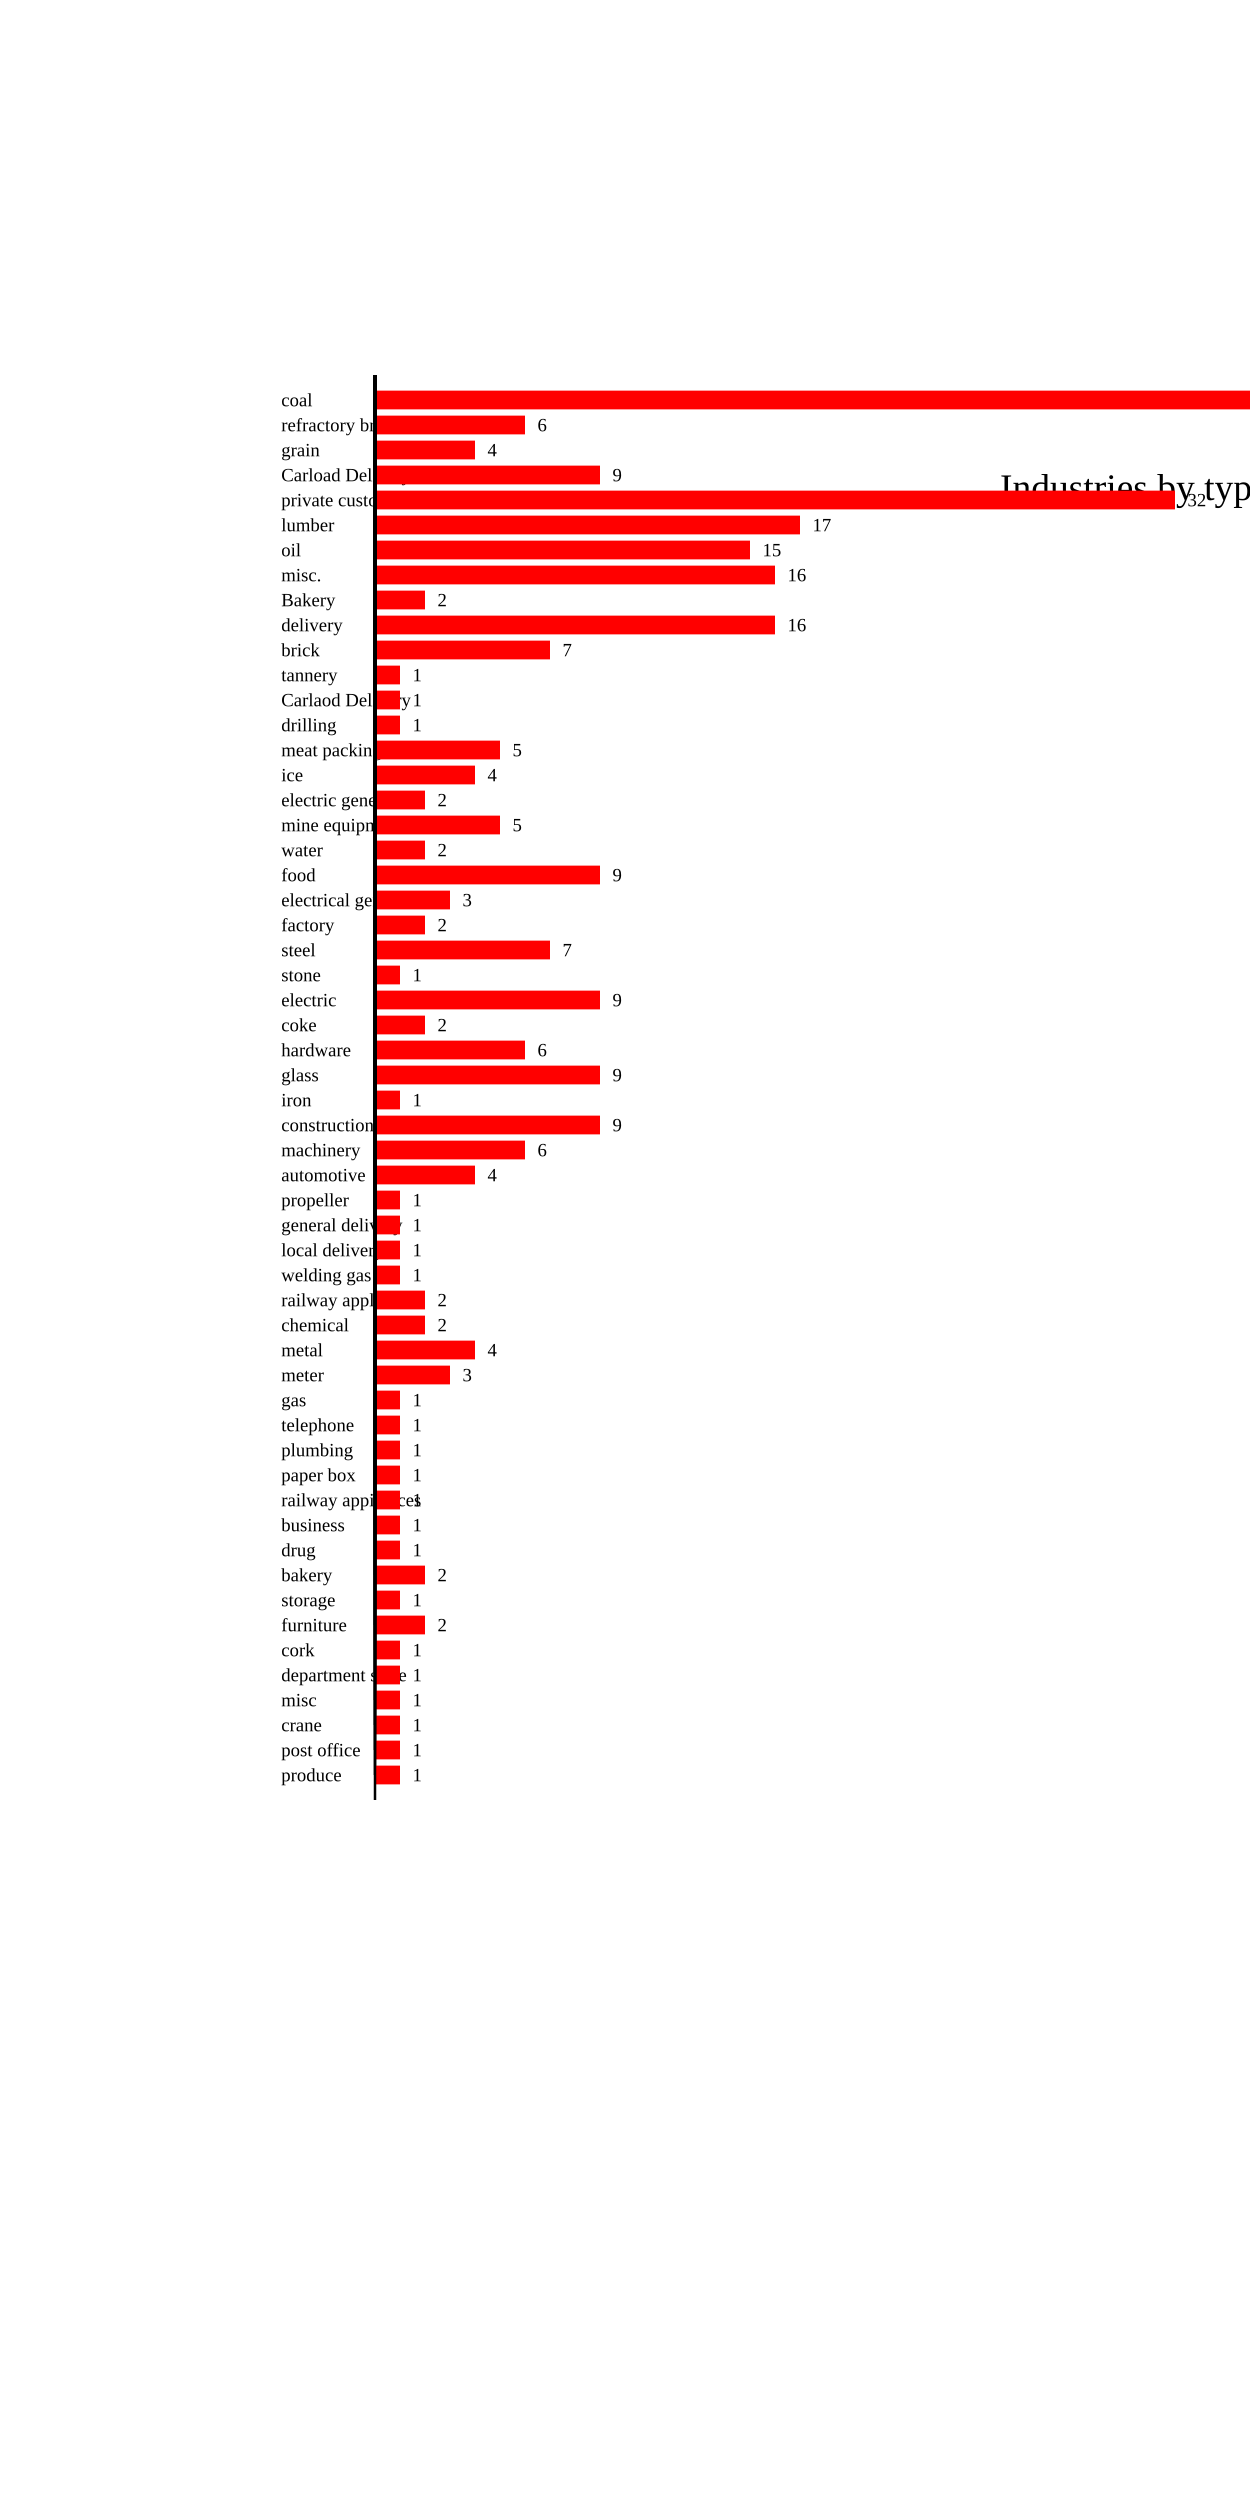
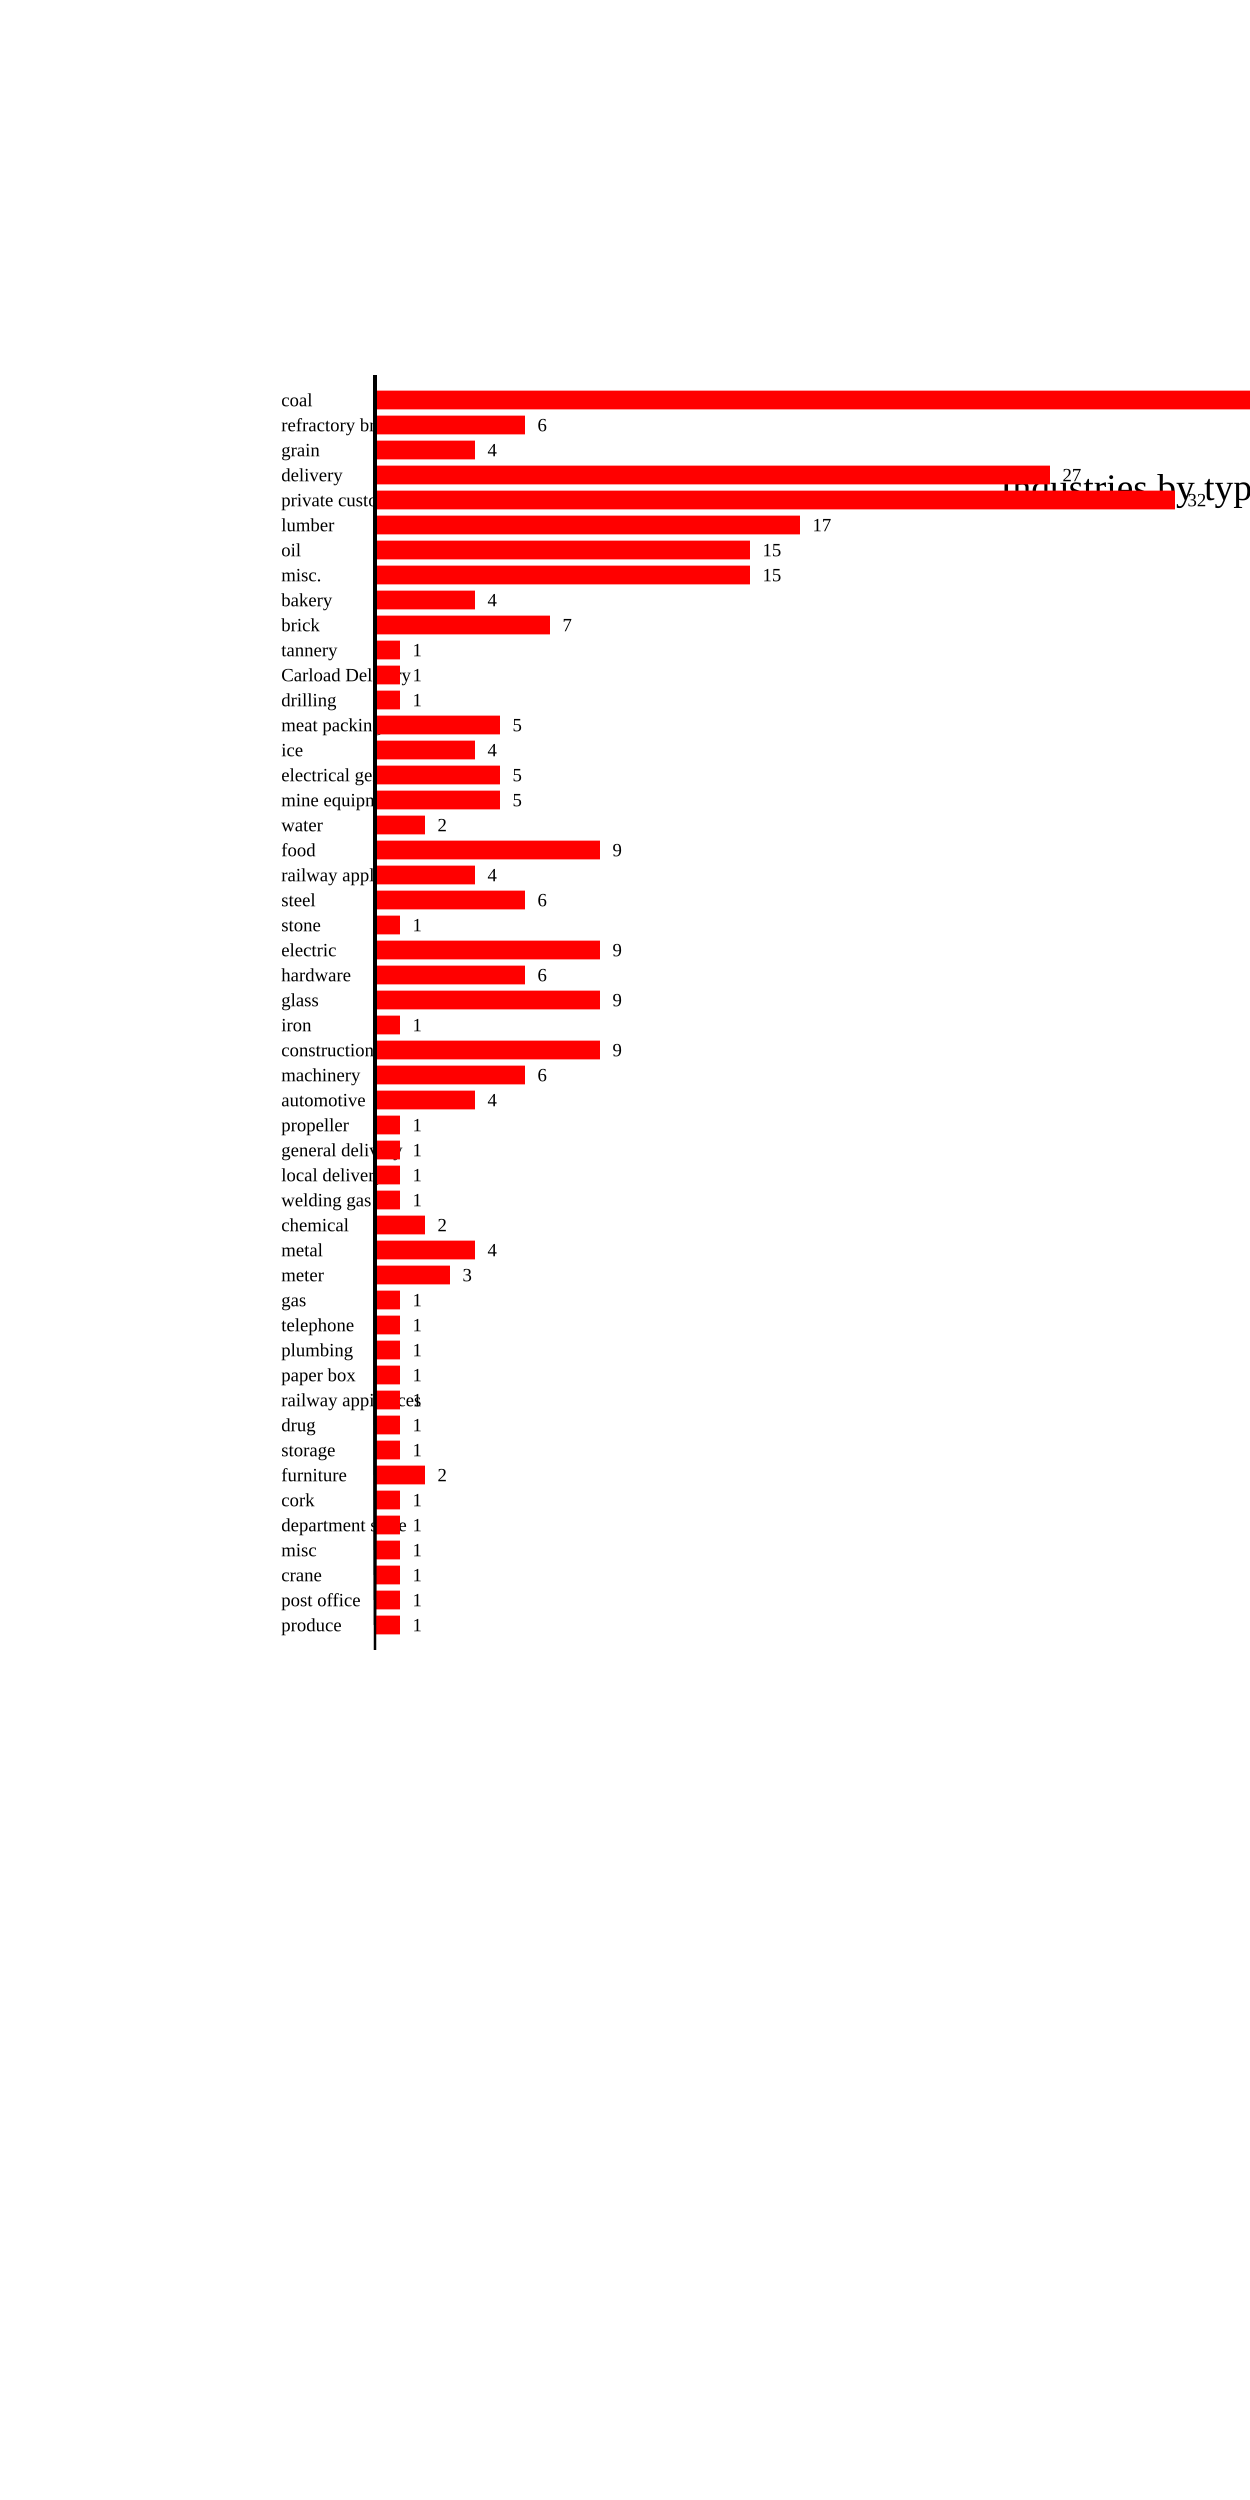
<svg xmlns="http://www.w3.org/2000/svg" viewBox="0 0 1000 2000">
  <g alignment-baseline="baseline" />
  <g transform="translate(300,300)">
    <g>
      <text x="500" y="100" font-size="30px" fill="black">Industries by type</text>
    </g>
    <g>
      <g>
        <text x="-75" y="25" font-size="15px" fill="black">coal</text>
-         <line x1="0" y1="20" x2="4040" y2="20" stroke="red" stroke-width="15" />
-         <text x="4050" y="25" font-size="15px" fill="black">202</text>
+         <line x1="0" y1="20" x2="4100" y2="20" stroke="red" stroke-width="15" />
+         <text x="4110" y="25" font-size="15px" fill="black">205</text>
        <line x1="0" y1="0" x2="0" y2="40" stroke="black" stroke-width="2" />
      </g>
      <g>
        <text x="-75" y="45" font-size="15px" fill="black">refractory brick</text>
        <line x1="0" y1="40" x2="120" y2="40" stroke="red" stroke-width="15" />
        <text x="130" y="45" font-size="15px" fill="black">6</text>
        <line x1="0" y1="0" x2="0" y2="60" stroke="black" stroke-width="2" />
      </g>
      <g>
        <text x="-75" y="65" font-size="15px" fill="black">grain</text>
        <line x1="0" y1="60" x2="80" y2="60" stroke="red" stroke-width="15" />
        <text x="90" y="65" font-size="15px" fill="black">4</text>
        <line x1="0" y1="0" x2="0" y2="80" stroke="black" stroke-width="2" />
      </g>
      <g>
-         <text x="-75" y="85" font-size="15px" fill="black">Carload Delivery</text>
-         <line x1="0" y1="80" x2="180" y2="80" stroke="red" stroke-width="15" />
-         <text x="190" y="85" font-size="15px" fill="black">9</text>
+         <text x="-75" y="85" font-size="15px" fill="black">delivery</text>
+         <line x1="0" y1="80" x2="540" y2="80" stroke="red" stroke-width="15" />
+         <text x="550" y="85" font-size="15px" fill="black">27</text>
        <line x1="0" y1="0" x2="0" y2="100" stroke="black" stroke-width="2" />
      </g>
      <g>
        <text x="-75" y="105" font-size="15px" fill="black">private customer</text>
        <line x1="0" y1="100" x2="640" y2="100" stroke="red" stroke-width="15" />
        <text x="650" y="105" font-size="15px" fill="black">32</text>
        <line x1="0" y1="0" x2="0" y2="120" stroke="black" stroke-width="2" />
      </g>
      <g>
        <text x="-75" y="125" font-size="15px" fill="black">lumber</text>
        <line x1="0" y1="120" x2="340" y2="120" stroke="red" stroke-width="15" />
        <text x="350" y="125" font-size="15px" fill="black">17</text>
        <line x1="0" y1="0" x2="0" y2="140" stroke="black" stroke-width="2" />
      </g>
      <g>
        <text x="-75" y="145" font-size="15px" fill="black">oil</text>
        <line x1="0" y1="140" x2="300" y2="140" stroke="red" stroke-width="15" />
        <text x="310" y="145" font-size="15px" fill="black">15</text>
        <line x1="0" y1="0" x2="0" y2="160" stroke="black" stroke-width="2" />
      </g>
      <g>
        <text x="-75" y="165" font-size="15px" fill="black">misc.</text>
-         <line x1="0" y1="160" x2="320" y2="160" stroke="red" stroke-width="15" />
-         <text x="330" y="165" font-size="15px" fill="black">16</text>
+         <line x1="0" y1="160" x2="300" y2="160" stroke="red" stroke-width="15" />
+         <text x="310" y="165" font-size="15px" fill="black">15</text>
        <line x1="0" y1="0" x2="0" y2="180" stroke="black" stroke-width="2" />
      </g>
      <g>
-         <text x="-75" y="185" font-size="15px" fill="black">Bakery</text>
-         <line x1="0" y1="180" x2="40" y2="180" stroke="red" stroke-width="15" />
-         <text x="50" y="185" font-size="15px" fill="black">2</text>
+         <text x="-75" y="185" font-size="15px" fill="black">bakery</text>
+         <line x1="0" y1="180" x2="80" y2="180" stroke="red" stroke-width="15" />
+         <text x="90" y="185" font-size="15px" fill="black">4</text>
        <line x1="0" y1="0" x2="0" y2="200" stroke="black" stroke-width="2" />
      </g>
      <g>
-         <text x="-75" y="205" font-size="15px" fill="black">delivery</text>
-         <line x1="0" y1="200" x2="320" y2="200" stroke="red" stroke-width="15" />
-         <text x="330" y="205" font-size="15px" fill="black">16</text>
+         <text x="-75" y="205" font-size="15px" fill="black">brick</text>
+         <line x1="0" y1="200" x2="140" y2="200" stroke="red" stroke-width="15" />
+         <text x="150" y="205" font-size="15px" fill="black">7</text>
        <line x1="0" y1="0" x2="0" y2="220" stroke="black" stroke-width="2" />
      </g>
      <g>
-         <text x="-75" y="225" font-size="15px" fill="black">brick</text>
-         <line x1="0" y1="220" x2="140" y2="220" stroke="red" stroke-width="15" />
-         <text x="150" y="225" font-size="15px" fill="black">7</text>
+         <text x="-75" y="225" font-size="15px" fill="black">tannery</text>
+         <line x1="0" y1="220" x2="20" y2="220" stroke="red" stroke-width="15" />
+         <text x="30" y="225" font-size="15px" fill="black">1</text>
        <line x1="0" y1="0" x2="0" y2="240" stroke="black" stroke-width="2" />
      </g>
      <g>
-         <text x="-75" y="245" font-size="15px" fill="black">tannery</text>
+         <text x="-75" y="245" font-size="15px" fill="black">Carload Delivery</text>
        <line x1="0" y1="240" x2="20" y2="240" stroke="red" stroke-width="15" />
        <text x="30" y="245" font-size="15px" fill="black">1</text>
        <line x1="0" y1="0" x2="0" y2="260" stroke="black" stroke-width="2" />
      </g>
      <g>
-         <text x="-75" y="265" font-size="15px" fill="black">Carlaod Delivery</text>
+         <text x="-75" y="265" font-size="15px" fill="black">drilling</text>
        <line x1="0" y1="260" x2="20" y2="260" stroke="red" stroke-width="15" />
        <text x="30" y="265" font-size="15px" fill="black">1</text>
        <line x1="0" y1="0" x2="0" y2="280" stroke="black" stroke-width="2" />
      </g>
      <g>
-         <text x="-75" y="285" font-size="15px" fill="black">drilling</text>
-         <line x1="0" y1="280" x2="20" y2="280" stroke="red" stroke-width="15" />
-         <text x="30" y="285" font-size="15px" fill="black">1</text>
+         <text x="-75" y="285" font-size="15px" fill="black">meat packing</text>
+         <line x1="0" y1="280" x2="100" y2="280" stroke="red" stroke-width="15" />
+         <text x="110" y="285" font-size="15px" fill="black">5</text>
        <line x1="0" y1="0" x2="0" y2="300" stroke="black" stroke-width="2" />
      </g>
      <g>
-         <text x="-75" y="305" font-size="15px" fill="black">meat packing</text>
-         <line x1="0" y1="300" x2="100" y2="300" stroke="red" stroke-width="15" />
-         <text x="110" y="305" font-size="15px" fill="black">5</text>
+         <text x="-75" y="305" font-size="15px" fill="black">ice</text>
+         <line x1="0" y1="300" x2="80" y2="300" stroke="red" stroke-width="15" />
+         <text x="90" y="305" font-size="15px" fill="black">4</text>
        <line x1="0" y1="0" x2="0" y2="320" stroke="black" stroke-width="2" />
      </g>
      <g>
-         <text x="-75" y="325" font-size="15px" fill="black">ice</text>
-         <line x1="0" y1="320" x2="80" y2="320" stroke="red" stroke-width="15" />
-         <text x="90" y="325" font-size="15px" fill="black">4</text>
+         <text x="-75" y="325" font-size="15px" fill="black">electrical generation</text>
+         <line x1="0" y1="320" x2="100" y2="320" stroke="red" stroke-width="15" />
+         <text x="110" y="325" font-size="15px" fill="black">5</text>
        <line x1="0" y1="0" x2="0" y2="340" stroke="black" stroke-width="2" />
      </g>
      <g>
-         <text x="-75" y="345" font-size="15px" fill="black">electric generation</text>
-         <line x1="0" y1="340" x2="40" y2="340" stroke="red" stroke-width="15" />
-         <text x="50" y="345" font-size="15px" fill="black">2</text>
+         <text x="-75" y="345" font-size="15px" fill="black">mine equipment</text>
+         <line x1="0" y1="340" x2="100" y2="340" stroke="red" stroke-width="15" />
+         <text x="110" y="345" font-size="15px" fill="black">5</text>
        <line x1="0" y1="0" x2="0" y2="360" stroke="black" stroke-width="2" />
      </g>
      <g>
-         <text x="-75" y="365" font-size="15px" fill="black">mine equipment</text>
-         <line x1="0" y1="360" x2="100" y2="360" stroke="red" stroke-width="15" />
-         <text x="110" y="365" font-size="15px" fill="black">5</text>
+         <text x="-75" y="365" font-size="15px" fill="black">water</text>
+         <line x1="0" y1="360" x2="40" y2="360" stroke="red" stroke-width="15" />
+         <text x="50" y="365" font-size="15px" fill="black">2</text>
        <line x1="0" y1="0" x2="0" y2="380" stroke="black" stroke-width="2" />
      </g>
      <g>
-         <text x="-75" y="385" font-size="15px" fill="black">water</text>
-         <line x1="0" y1="380" x2="40" y2="380" stroke="red" stroke-width="15" />
-         <text x="50" y="385" font-size="15px" fill="black">2</text>
+         <text x="-75" y="385" font-size="15px" fill="black">food</text>
+         <line x1="0" y1="380" x2="180" y2="380" stroke="red" stroke-width="15" />
+         <text x="190" y="385" font-size="15px" fill="black">9</text>
        <line x1="0" y1="0" x2="0" y2="400" stroke="black" stroke-width="2" />
      </g>
      <g>
-         <text x="-75" y="405" font-size="15px" fill="black">food</text>
-         <line x1="0" y1="400" x2="180" y2="400" stroke="red" stroke-width="15" />
-         <text x="190" y="405" font-size="15px" fill="black">9</text>
+         <text x="-75" y="405" font-size="15px" fill="black">railway appliances</text>
+         <line x1="0" y1="400" x2="80" y2="400" stroke="red" stroke-width="15" />
+         <text x="90" y="405" font-size="15px" fill="black">4</text>
        <line x1="0" y1="0" x2="0" y2="420" stroke="black" stroke-width="2" />
      </g>
      <g>
-         <text x="-75" y="425" font-size="15px" fill="black">electrical generation</text>
-         <line x1="0" y1="420" x2="60" y2="420" stroke="red" stroke-width="15" />
-         <text x="70" y="425" font-size="15px" fill="black">3</text>
+         <text x="-75" y="425" font-size="15px" fill="black">steel</text>
+         <line x1="0" y1="420" x2="120" y2="420" stroke="red" stroke-width="15" />
+         <text x="130" y="425" font-size="15px" fill="black">6</text>
        <line x1="0" y1="0" x2="0" y2="440" stroke="black" stroke-width="2" />
      </g>
      <g>
-         <text x="-75" y="445" font-size="15px" fill="black">factory</text>
-         <line x1="0" y1="440" x2="40" y2="440" stroke="red" stroke-width="15" />
-         <text x="50" y="445" font-size="15px" fill="black">2</text>
+         <text x="-75" y="445" font-size="15px" fill="black">stone</text>
+         <line x1="0" y1="440" x2="20" y2="440" stroke="red" stroke-width="15" />
+         <text x="30" y="445" font-size="15px" fill="black">1</text>
        <line x1="0" y1="0" x2="0" y2="460" stroke="black" stroke-width="2" />
      </g>
      <g>
-         <text x="-75" y="465" font-size="15px" fill="black">steel</text>
-         <line x1="0" y1="460" x2="140" y2="460" stroke="red" stroke-width="15" />
-         <text x="150" y="465" font-size="15px" fill="black">7</text>
+         <text x="-75" y="465" font-size="15px" fill="black">electric</text>
+         <line x1="0" y1="460" x2="180" y2="460" stroke="red" stroke-width="15" />
+         <text x="190" y="465" font-size="15px" fill="black">9</text>
        <line x1="0" y1="0" x2="0" y2="480" stroke="black" stroke-width="2" />
      </g>
      <g>
-         <text x="-75" y="485" font-size="15px" fill="black">stone</text>
-         <line x1="0" y1="480" x2="20" y2="480" stroke="red" stroke-width="15" />
-         <text x="30" y="485" font-size="15px" fill="black">1</text>
+         <text x="-75" y="485" font-size="15px" fill="black">hardware</text>
+         <line x1="0" y1="480" x2="120" y2="480" stroke="red" stroke-width="15" />
+         <text x="130" y="485" font-size="15px" fill="black">6</text>
        <line x1="0" y1="0" x2="0" y2="500" stroke="black" stroke-width="2" />
      </g>
      <g>
-         <text x="-75" y="505" font-size="15px" fill="black">electric</text>
+         <text x="-75" y="505" font-size="15px" fill="black">glass</text>
        <line x1="0" y1="500" x2="180" y2="500" stroke="red" stroke-width="15" />
        <text x="190" y="505" font-size="15px" fill="black">9</text>
        <line x1="0" y1="0" x2="0" y2="520" stroke="black" stroke-width="2" />
      </g>
      <g>
-         <text x="-75" y="525" font-size="15px" fill="black">coke</text>
-         <line x1="0" y1="520" x2="40" y2="520" stroke="red" stroke-width="15" />
-         <text x="50" y="525" font-size="15px" fill="black">2</text>
+         <text x="-75" y="525" font-size="15px" fill="black">iron</text>
+         <line x1="0" y1="520" x2="20" y2="520" stroke="red" stroke-width="15" />
+         <text x="30" y="525" font-size="15px" fill="black">1</text>
        <line x1="0" y1="0" x2="0" y2="540" stroke="black" stroke-width="2" />
      </g>
      <g>
-         <text x="-75" y="545" font-size="15px" fill="black">hardware</text>
-         <line x1="0" y1="540" x2="120" y2="540" stroke="red" stroke-width="15" />
-         <text x="130" y="545" font-size="15px" fill="black">6</text>
+         <text x="-75" y="545" font-size="15px" fill="black">construction</text>
+         <line x1="0" y1="540" x2="180" y2="540" stroke="red" stroke-width="15" />
+         <text x="190" y="545" font-size="15px" fill="black">9</text>
        <line x1="0" y1="0" x2="0" y2="560" stroke="black" stroke-width="2" />
      </g>
      <g>
-         <text x="-75" y="565" font-size="15px" fill="black">glass</text>
-         <line x1="0" y1="560" x2="180" y2="560" stroke="red" stroke-width="15" />
-         <text x="190" y="565" font-size="15px" fill="black">9</text>
+         <text x="-75" y="565" font-size="15px" fill="black">machinery</text>
+         <line x1="0" y1="560" x2="120" y2="560" stroke="red" stroke-width="15" />
+         <text x="130" y="565" font-size="15px" fill="black">6</text>
        <line x1="0" y1="0" x2="0" y2="580" stroke="black" stroke-width="2" />
      </g>
      <g>
-         <text x="-75" y="585" font-size="15px" fill="black">iron</text>
-         <line x1="0" y1="580" x2="20" y2="580" stroke="red" stroke-width="15" />
-         <text x="30" y="585" font-size="15px" fill="black">1</text>
+         <text x="-75" y="585" font-size="15px" fill="black">automotive</text>
+         <line x1="0" y1="580" x2="80" y2="580" stroke="red" stroke-width="15" />
+         <text x="90" y="585" font-size="15px" fill="black">4</text>
        <line x1="0" y1="0" x2="0" y2="600" stroke="black" stroke-width="2" />
      </g>
      <g>
-         <text x="-75" y="605" font-size="15px" fill="black">construction</text>
-         <line x1="0" y1="600" x2="180" y2="600" stroke="red" stroke-width="15" />
-         <text x="190" y="605" font-size="15px" fill="black">9</text>
+         <text x="-75" y="605" font-size="15px" fill="black">propeller</text>
+         <line x1="0" y1="600" x2="20" y2="600" stroke="red" stroke-width="15" />
+         <text x="30" y="605" font-size="15px" fill="black">1</text>
        <line x1="0" y1="0" x2="0" y2="620" stroke="black" stroke-width="2" />
      </g>
      <g>
-         <text x="-75" y="625" font-size="15px" fill="black">machinery</text>
-         <line x1="0" y1="620" x2="120" y2="620" stroke="red" stroke-width="15" />
-         <text x="130" y="625" font-size="15px" fill="black">6</text>
+         <text x="-75" y="625" font-size="15px" fill="black">general delivery</text>
+         <line x1="0" y1="620" x2="20" y2="620" stroke="red" stroke-width="15" />
+         <text x="30" y="625" font-size="15px" fill="black">1</text>
        <line x1="0" y1="0" x2="0" y2="640" stroke="black" stroke-width="2" />
      </g>
      <g>
-         <text x="-75" y="645" font-size="15px" fill="black">automotive</text>
-         <line x1="0" y1="640" x2="80" y2="640" stroke="red" stroke-width="15" />
-         <text x="90" y="645" font-size="15px" fill="black">4</text>
+         <text x="-75" y="645" font-size="15px" fill="black">local delivery</text>
+         <line x1="0" y1="640" x2="20" y2="640" stroke="red" stroke-width="15" />
+         <text x="30" y="645" font-size="15px" fill="black">1</text>
        <line x1="0" y1="0" x2="0" y2="660" stroke="black" stroke-width="2" />
      </g>
      <g>
-         <text x="-75" y="665" font-size="15px" fill="black">propeller</text>
+         <text x="-75" y="665" font-size="15px" fill="black">welding gas</text>
        <line x1="0" y1="660" x2="20" y2="660" stroke="red" stroke-width="15" />
        <text x="30" y="665" font-size="15px" fill="black">1</text>
        <line x1="0" y1="0" x2="0" y2="680" stroke="black" stroke-width="2" />
      </g>
      <g>
-         <text x="-75" y="685" font-size="15px" fill="black">general delivery</text>
-         <line x1="0" y1="680" x2="20" y2="680" stroke="red" stroke-width="15" />
-         <text x="30" y="685" font-size="15px" fill="black">1</text>
+         <text x="-75" y="685" font-size="15px" fill="black">chemical</text>
+         <line x1="0" y1="680" x2="40" y2="680" stroke="red" stroke-width="15" />
+         <text x="50" y="685" font-size="15px" fill="black">2</text>
        <line x1="0" y1="0" x2="0" y2="700" stroke="black" stroke-width="2" />
      </g>
      <g>
-         <text x="-75" y="705" font-size="15px" fill="black">local delivery</text>
-         <line x1="0" y1="700" x2="20" y2="700" stroke="red" stroke-width="15" />
-         <text x="30" y="705" font-size="15px" fill="black">1</text>
+         <text x="-75" y="705" font-size="15px" fill="black">metal</text>
+         <line x1="0" y1="700" x2="80" y2="700" stroke="red" stroke-width="15" />
+         <text x="90" y="705" font-size="15px" fill="black">4</text>
        <line x1="0" y1="0" x2="0" y2="720" stroke="black" stroke-width="2" />
      </g>
      <g>
-         <text x="-75" y="725" font-size="15px" fill="black">welding gas</text>
-         <line x1="0" y1="720" x2="20" y2="720" stroke="red" stroke-width="15" />
-         <text x="30" y="725" font-size="15px" fill="black">1</text>
+         <text x="-75" y="725" font-size="15px" fill="black">meter</text>
+         <line x1="0" y1="720" x2="60" y2="720" stroke="red" stroke-width="15" />
+         <text x="70" y="725" font-size="15px" fill="black">3</text>
        <line x1="0" y1="0" x2="0" y2="740" stroke="black" stroke-width="2" />
      </g>
      <g>
-         <text x="-75" y="745" font-size="15px" fill="black">railway appliances</text>
-         <line x1="0" y1="740" x2="40" y2="740" stroke="red" stroke-width="15" />
-         <text x="50" y="745" font-size="15px" fill="black">2</text>
+         <text x="-75" y="745" font-size="15px" fill="black">gas</text>
+         <line x1="0" y1="740" x2="20" y2="740" stroke="red" stroke-width="15" />
+         <text x="30" y="745" font-size="15px" fill="black">1</text>
        <line x1="0" y1="0" x2="0" y2="760" stroke="black" stroke-width="2" />
      </g>
      <g>
-         <text x="-75" y="765" font-size="15px" fill="black">chemical</text>
-         <line x1="0" y1="760" x2="40" y2="760" stroke="red" stroke-width="15" />
-         <text x="50" y="765" font-size="15px" fill="black">2</text>
+         <text x="-75" y="765" font-size="15px" fill="black">telephone</text>
+         <line x1="0" y1="760" x2="20" y2="760" stroke="red" stroke-width="15" />
+         <text x="30" y="765" font-size="15px" fill="black">1</text>
        <line x1="0" y1="0" x2="0" y2="780" stroke="black" stroke-width="2" />
      </g>
      <g>
-         <text x="-75" y="785" font-size="15px" fill="black">metal</text>
-         <line x1="0" y1="780" x2="80" y2="780" stroke="red" stroke-width="15" />
-         <text x="90" y="785" font-size="15px" fill="black">4</text>
+         <text x="-75" y="785" font-size="15px" fill="black">plumbing</text>
+         <line x1="0" y1="780" x2="20" y2="780" stroke="red" stroke-width="15" />
+         <text x="30" y="785" font-size="15px" fill="black">1</text>
        <line x1="0" y1="0" x2="0" y2="800" stroke="black" stroke-width="2" />
      </g>
      <g>
-         <text x="-75" y="805" font-size="15px" fill="black">meter</text>
-         <line x1="0" y1="800" x2="60" y2="800" stroke="red" stroke-width="15" />
-         <text x="70" y="805" font-size="15px" fill="black">3</text>
+         <text x="-75" y="805" font-size="15px" fill="black">paper box</text>
+         <line x1="0" y1="800" x2="20" y2="800" stroke="red" stroke-width="15" />
+         <text x="30" y="805" font-size="15px" fill="black">1</text>
        <line x1="0" y1="0" x2="0" y2="820" stroke="black" stroke-width="2" />
      </g>
      <g>
-         <text x="-75" y="825" font-size="15px" fill="black">gas</text>
+         <text x="-75" y="825" font-size="15px" fill="black">railway appilances</text>
        <line x1="0" y1="820" x2="20" y2="820" stroke="red" stroke-width="15" />
        <text x="30" y="825" font-size="15px" fill="black">1</text>
        <line x1="0" y1="0" x2="0" y2="840" stroke="black" stroke-width="2" />
      </g>
      <g>
-         <text x="-75" y="845" font-size="15px" fill="black">telephone</text>
+         <text x="-75" y="845" font-size="15px" fill="black">drug</text>
        <line x1="0" y1="840" x2="20" y2="840" stroke="red" stroke-width="15" />
        <text x="30" y="845" font-size="15px" fill="black">1</text>
        <line x1="0" y1="0" x2="0" y2="860" stroke="black" stroke-width="2" />
      </g>
      <g>
-         <text x="-75" y="865" font-size="15px" fill="black">plumbing</text>
+         <text x="-75" y="865" font-size="15px" fill="black">storage</text>
        <line x1="0" y1="860" x2="20" y2="860" stroke="red" stroke-width="15" />
        <text x="30" y="865" font-size="15px" fill="black">1</text>
        <line x1="0" y1="0" x2="0" y2="880" stroke="black" stroke-width="2" />
      </g>
      <g>
-         <text x="-75" y="885" font-size="15px" fill="black">paper box</text>
-         <line x1="0" y1="880" x2="20" y2="880" stroke="red" stroke-width="15" />
-         <text x="30" y="885" font-size="15px" fill="black">1</text>
+         <text x="-75" y="885" font-size="15px" fill="black">furniture</text>
+         <line x1="0" y1="880" x2="40" y2="880" stroke="red" stroke-width="15" />
+         <text x="50" y="885" font-size="15px" fill="black">2</text>
        <line x1="0" y1="0" x2="0" y2="900" stroke="black" stroke-width="2" />
      </g>
      <g>
-         <text x="-75" y="905" font-size="15px" fill="black">railway appilances</text>
+         <text x="-75" y="905" font-size="15px" fill="black">cork</text>
        <line x1="0" y1="900" x2="20" y2="900" stroke="red" stroke-width="15" />
        <text x="30" y="905" font-size="15px" fill="black">1</text>
        <line x1="0" y1="0" x2="0" y2="920" stroke="black" stroke-width="2" />
      </g>
      <g>
-         <text x="-75" y="925" font-size="15px" fill="black">business</text>
+         <text x="-75" y="925" font-size="15px" fill="black">department store</text>
        <line x1="0" y1="920" x2="20" y2="920" stroke="red" stroke-width="15" />
        <text x="30" y="925" font-size="15px" fill="black">1</text>
        <line x1="0" y1="0" x2="0" y2="940" stroke="black" stroke-width="2" />
      </g>
      <g>
-         <text x="-75" y="945" font-size="15px" fill="black">drug</text>
+         <text x="-75" y="945" font-size="15px" fill="black">misc</text>
        <line x1="0" y1="940" x2="20" y2="940" stroke="red" stroke-width="15" />
        <text x="30" y="945" font-size="15px" fill="black">1</text>
        <line x1="0" y1="0" x2="0" y2="960" stroke="black" stroke-width="2" />
      </g>
      <g>
-         <text x="-75" y="965" font-size="15px" fill="black">bakery</text>
-         <line x1="0" y1="960" x2="40" y2="960" stroke="red" stroke-width="15" />
-         <text x="50" y="965" font-size="15px" fill="black">2</text>
+         <text x="-75" y="965" font-size="15px" fill="black">crane</text>
+         <line x1="0" y1="960" x2="20" y2="960" stroke="red" stroke-width="15" />
+         <text x="30" y="965" font-size="15px" fill="black">1</text>
        <line x1="0" y1="0" x2="0" y2="980" stroke="black" stroke-width="2" />
      </g>
      <g>
-         <text x="-75" y="985" font-size="15px" fill="black">storage</text>
+         <text x="-75" y="985" font-size="15px" fill="black">post office</text>
        <line x1="0" y1="980" x2="20" y2="980" stroke="red" stroke-width="15" />
        <text x="30" y="985" font-size="15px" fill="black">1</text>
        <line x1="0" y1="0" x2="0" y2="1000" stroke="black" stroke-width="2" />
      </g>
      <g>
-         <text x="-75" y="1005" font-size="15px" fill="black">furniture</text>
-         <line x1="0" y1="1000" x2="40" y2="1000" stroke="red" stroke-width="15" />
-         <text x="50" y="1005" font-size="15px" fill="black">2</text>
+         <text x="-75" y="1005" font-size="15px" fill="black">produce</text>
+         <line x1="0" y1="1000" x2="20" y2="1000" stroke="red" stroke-width="15" />
+         <text x="30" y="1005" font-size="15px" fill="black">1</text>
        <line x1="0" y1="0" x2="0" y2="1020" stroke="black" stroke-width="2" />
-       </g>
-       <g>
-         <text x="-75" y="1025" font-size="15px" fill="black">cork</text>
-         <line x1="0" y1="1020" x2="20" y2="1020" stroke="red" stroke-width="15" />
-         <text x="30" y="1025" font-size="15px" fill="black">1</text>
-         <line x1="0" y1="0" x2="0" y2="1040" stroke="black" stroke-width="2" />
-       </g>
-       <g>
-         <text x="-75" y="1045" font-size="15px" fill="black">department store</text>
-         <line x1="0" y1="1040" x2="20" y2="1040" stroke="red" stroke-width="15" />
-         <text x="30" y="1045" font-size="15px" fill="black">1</text>
-         <line x1="0" y1="0" x2="0" y2="1060" stroke="black" stroke-width="2" />
-       </g>
-       <g>
-         <text x="-75" y="1065" font-size="15px" fill="black">misc</text>
-         <line x1="0" y1="1060" x2="20" y2="1060" stroke="red" stroke-width="15" />
-         <text x="30" y="1065" font-size="15px" fill="black">1</text>
-         <line x1="0" y1="0" x2="0" y2="1080" stroke="black" stroke-width="2" />
-       </g>
-       <g>
-         <text x="-75" y="1085" font-size="15px" fill="black">crane</text>
-         <line x1="0" y1="1080" x2="20" y2="1080" stroke="red" stroke-width="15" />
-         <text x="30" y="1085" font-size="15px" fill="black">1</text>
-         <line x1="0" y1="0" x2="0" y2="1100" stroke="black" stroke-width="2" />
-       </g>
-       <g>
-         <text x="-75" y="1105" font-size="15px" fill="black">post office</text>
-         <line x1="0" y1="1100" x2="20" y2="1100" stroke="red" stroke-width="15" />
-         <text x="30" y="1105" font-size="15px" fill="black">1</text>
-         <line x1="0" y1="0" x2="0" y2="1120" stroke="black" stroke-width="2" />
-       </g>
-       <g>
-         <text x="-75" y="1125" font-size="15px" fill="black">produce</text>
-         <line x1="0" y1="1120" x2="20" y2="1120" stroke="red" stroke-width="15" />
-         <text x="30" y="1125" font-size="15px" fill="black">1</text>
-         <line x1="0" y1="0" x2="0" y2="1140" stroke="black" stroke-width="2" />
      </g>
    </g>
  </g>
</svg>
